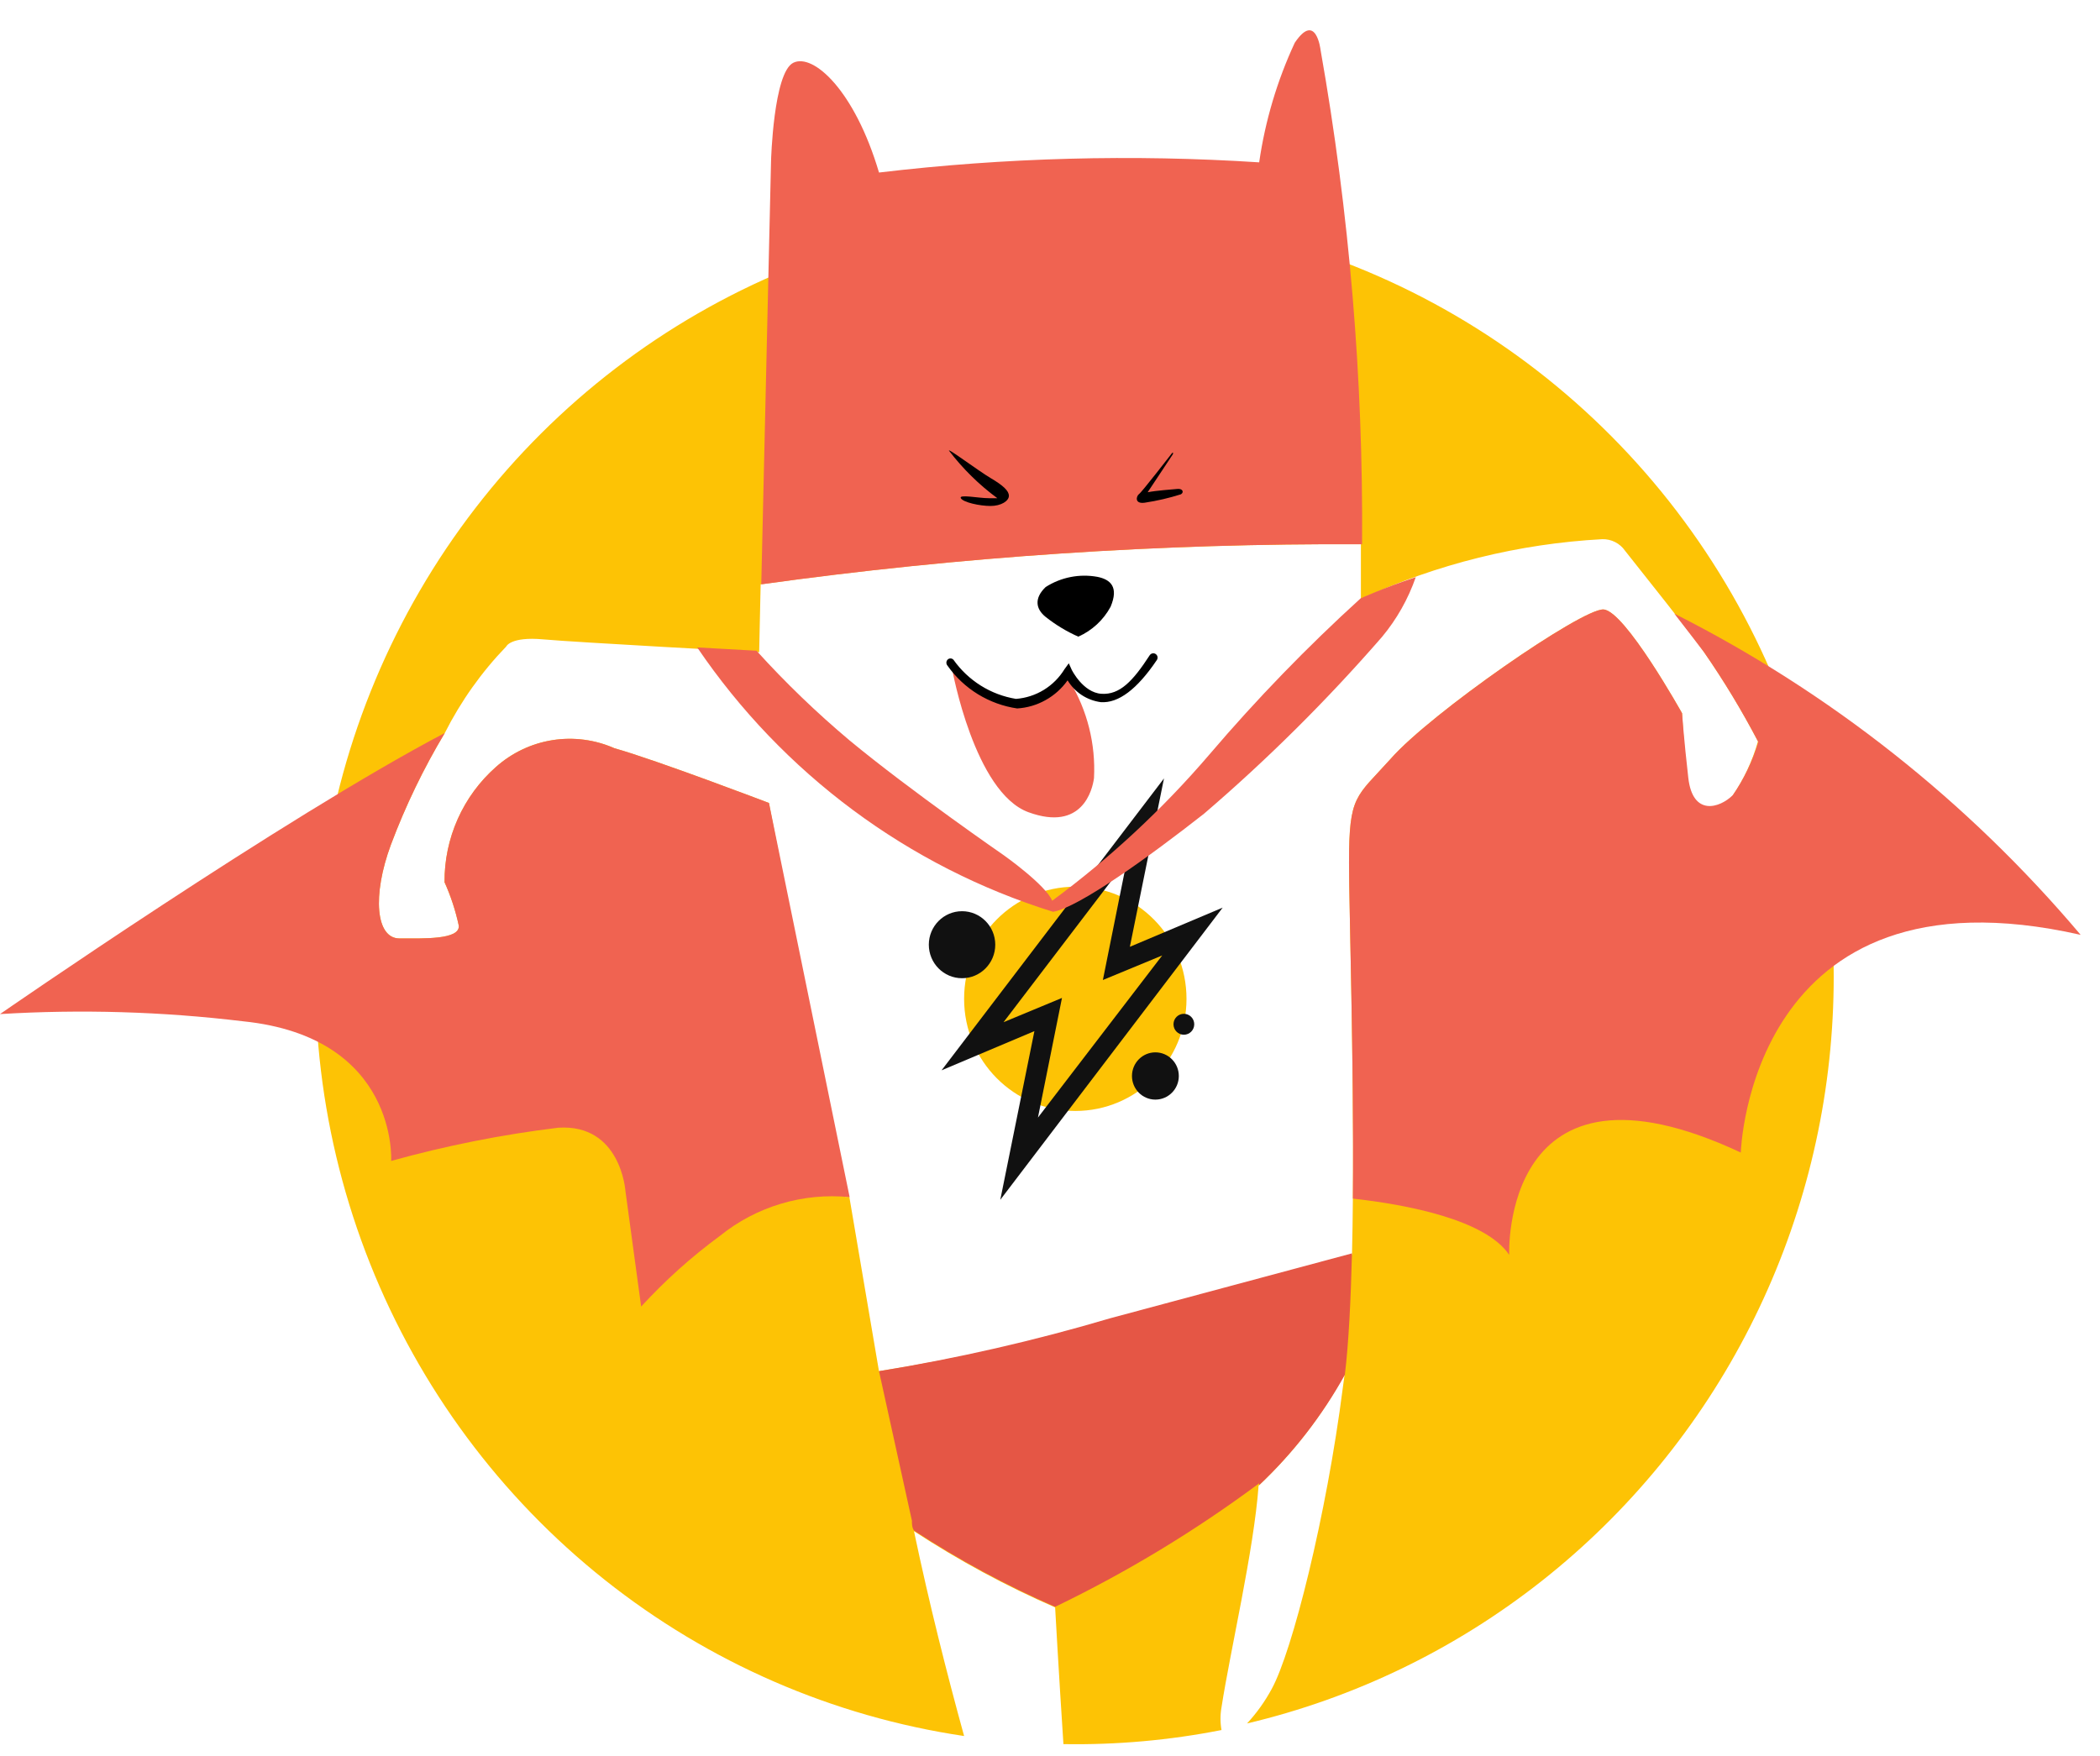
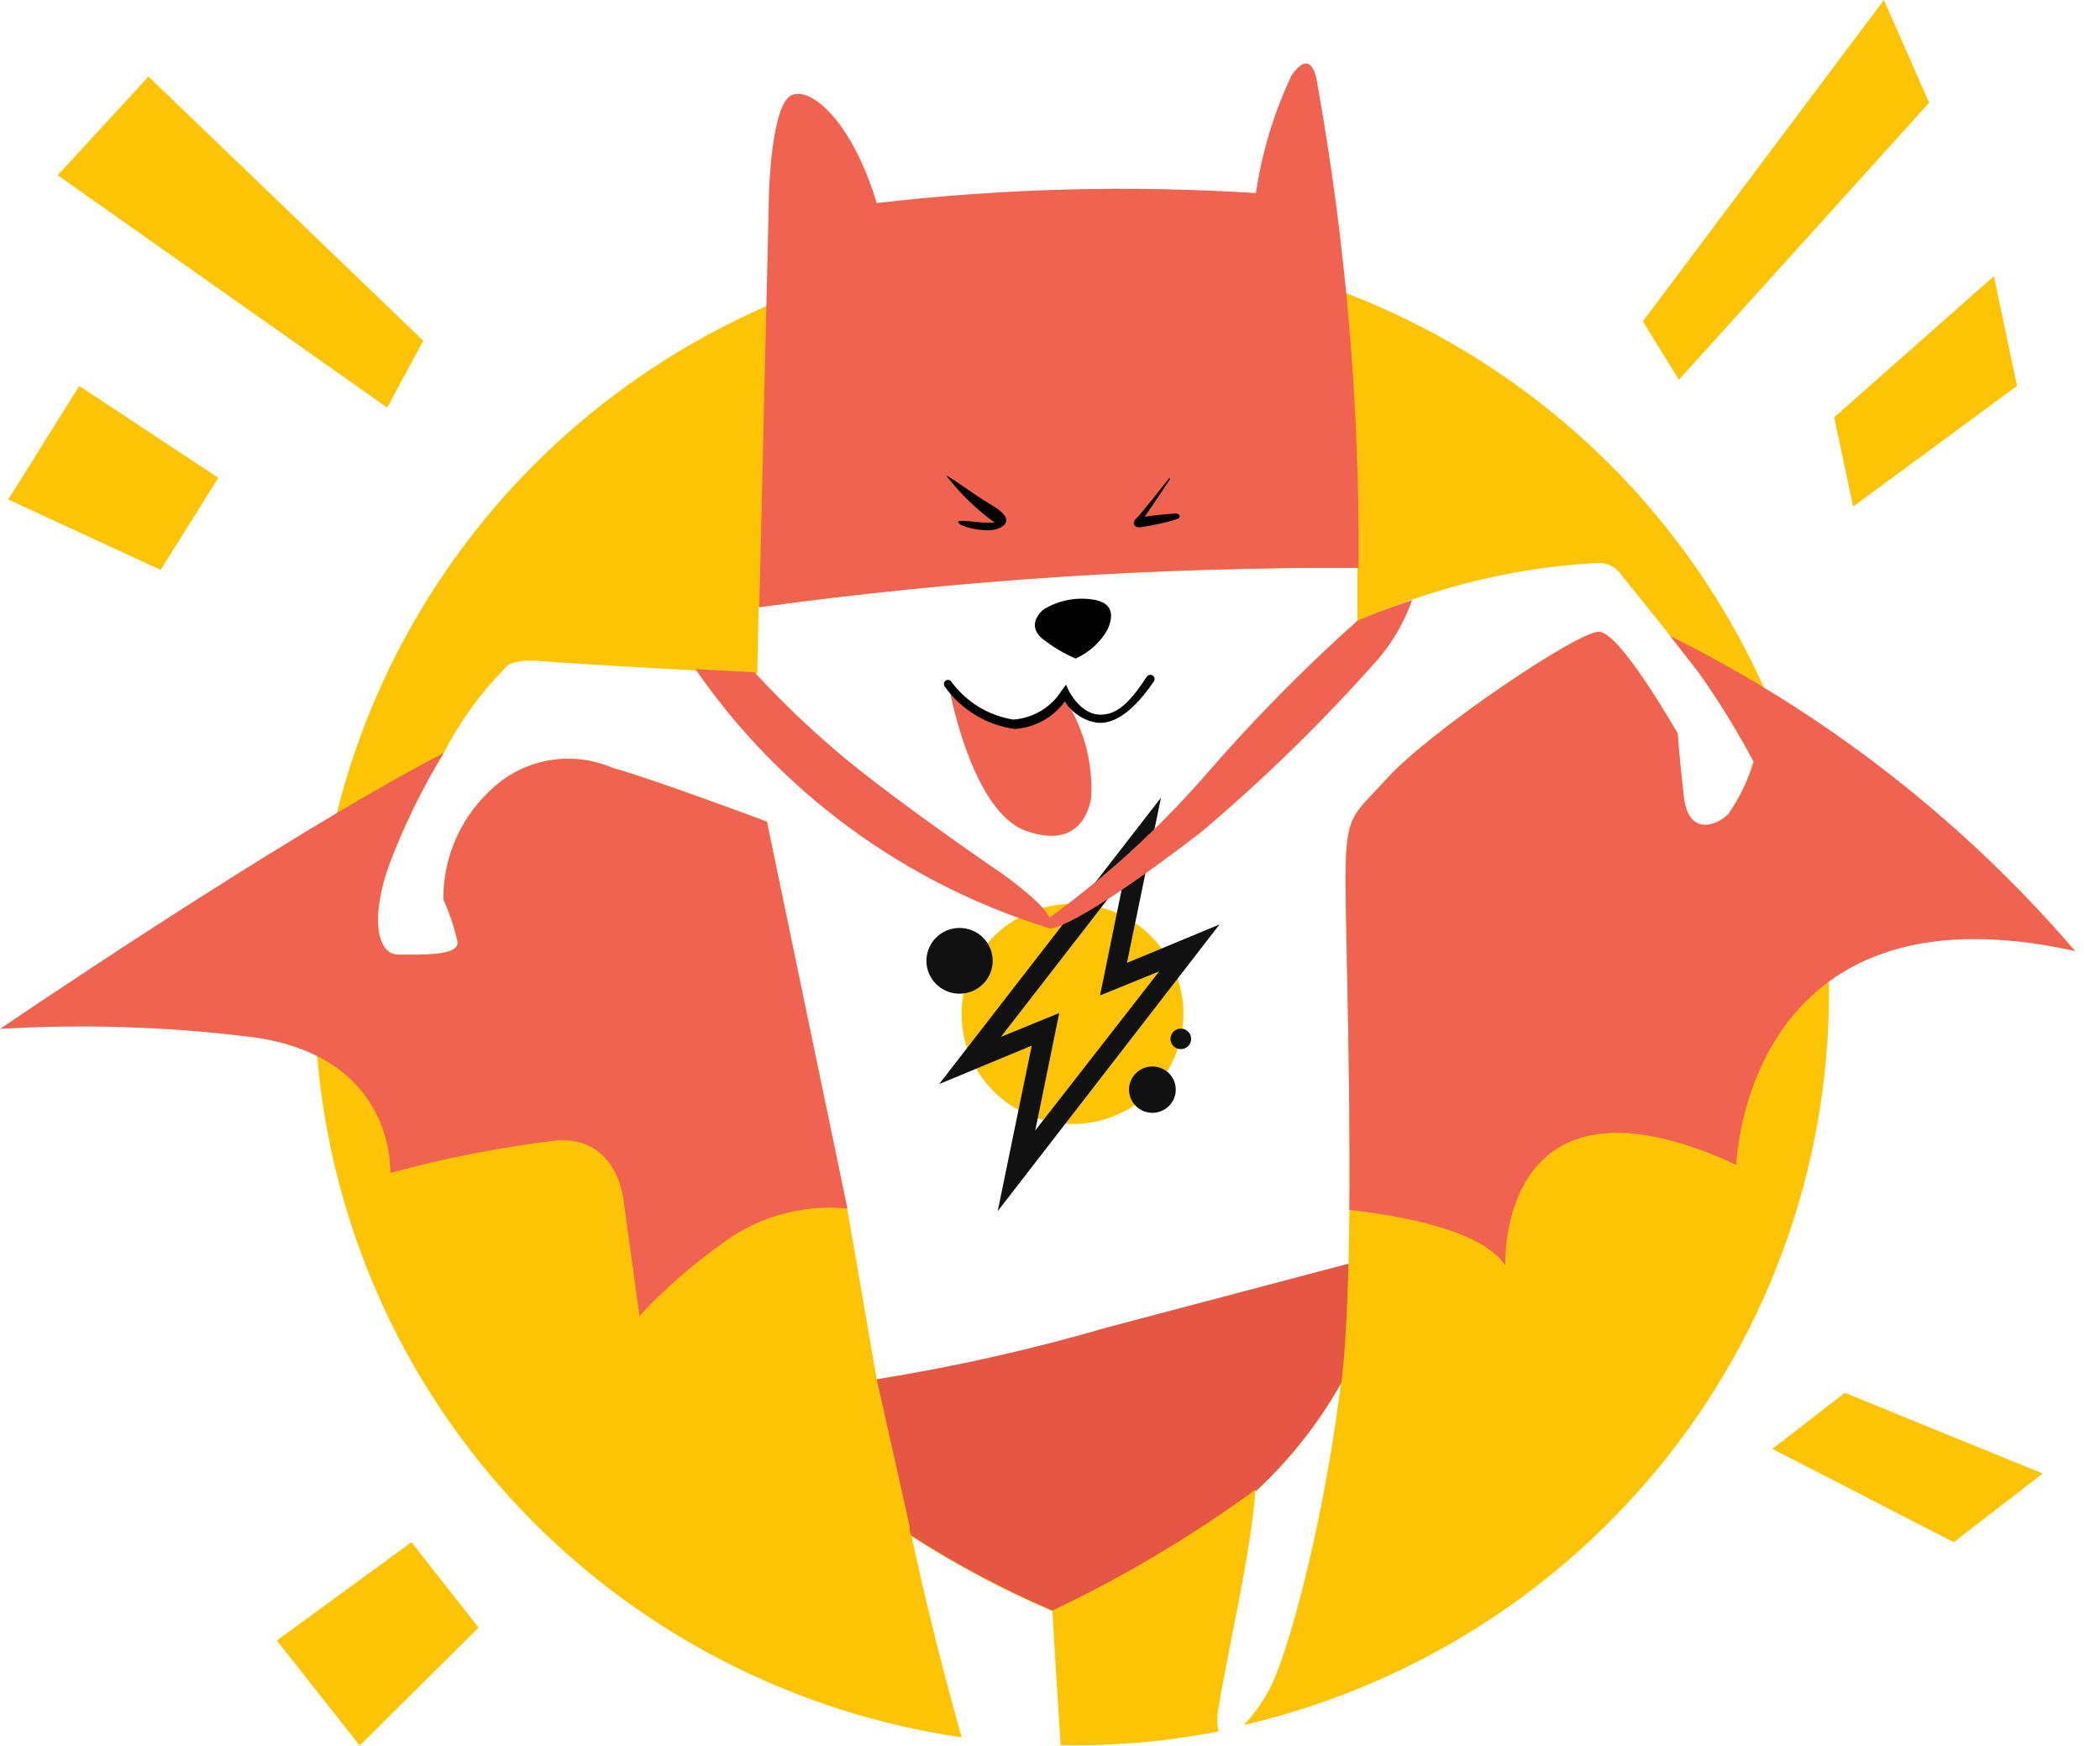
- <svg xmlns="http://www.w3.org/2000/svg" width="61" height="51" viewBox="0 0 61 51" fill="none">
-   <path d="M51.582 19.854C50.097 16.265 47.705 13.131 44.646 10.765C41.586 8.399 37.965 6.883 34.143 6.368C30.321 5.853 26.433 6.357 22.865 7.831C19.297 9.304 16.174 11.695 13.807 14.765C11.44 17.835 9.912 21.478 9.376 25.329C8.84 29.18 9.313 33.106 10.75 36.715C12.186 40.324 14.535 43.491 17.562 45.899C20.59 48.307 24.19 49.873 28.005 50.44C27.505 48.624 26.997 46.617 26.549 44.488C27.852 45.34 29.224 46.082 30.649 46.703C30.649 46.703 30.753 48.58 30.89 50.675C32.431 50.701 33.97 50.564 35.482 50.266C35.443 50.048 35.443 49.824 35.482 49.606C35.732 47.981 36.421 45.053 36.559 43.167C37.552 42.23 38.395 41.142 39.057 39.943L39.005 40.326C38.531 44.027 37.541 47.981 36.938 49.076C36.742 49.438 36.502 49.774 36.223 50.075C39.341 49.337 42.263 47.924 44.785 45.934C47.308 43.943 49.372 41.423 50.833 38.548C52.294 35.673 53.118 32.512 53.247 29.284C53.377 26.056 52.808 22.838 51.582 19.854ZM50.316 23.147C49.937 23.521 49.153 23.773 49.023 22.643C48.894 21.514 48.86 20.723 48.86 20.723C48.86 20.723 47.197 17.742 46.577 17.708C45.957 17.673 41.555 20.723 40.392 22.052C39.384 23.173 39.186 23.095 39.186 25.067C39.186 26.553 39.376 32.167 39.272 36.459L32.251 38.345C30.045 38.983 27.801 39.483 25.532 39.839L24.671 34.773H24.55L22.336 23.33C22.336 23.33 19.054 22.078 17.848 21.74C17.282 21.49 16.657 21.408 16.046 21.505C15.436 21.602 14.865 21.874 14.403 22.287C13.931 22.704 13.553 23.218 13.296 23.796C13.039 24.373 12.908 24.999 12.912 25.632C13.095 26.036 13.233 26.459 13.326 26.892C13.369 27.309 12.292 27.266 11.603 27.266C10.914 27.266 10.81 26.015 11.353 24.546C11.777 23.417 12.301 22.329 12.921 21.296C13.387 20.374 13.988 19.527 14.704 18.785C14.704 18.785 14.825 18.49 15.781 18.577C16.737 18.664 22.052 18.95 22.052 18.95L22.095 16.978C27.872 16.173 33.699 15.784 39.531 15.813C39.531 16.344 39.531 16.874 39.531 17.404C41.739 16.387 44.118 15.797 46.542 15.666C46.672 15.662 46.801 15.692 46.917 15.751C47.032 15.81 47.132 15.897 47.206 16.005C47.499 16.378 49.282 18.611 49.489 18.933C50.068 19.768 50.594 20.638 51.065 21.54C50.904 22.11 50.651 22.651 50.316 23.139V23.147Z" fill="#FDC305" />
-   <path d="M48.636 17.829C49.041 18.351 49.394 18.811 49.498 18.95C50.077 19.785 50.603 20.656 51.074 21.557C50.91 22.109 50.66 22.631 50.333 23.104C49.954 23.477 49.17 23.729 49.041 22.6C48.912 21.47 48.86 20.723 48.86 20.723C48.86 20.723 47.198 17.742 46.578 17.708C45.957 17.673 41.555 20.723 40.392 22.052C39.385 23.173 39.186 23.095 39.186 25.067C39.186 26.371 39.333 30.846 39.298 34.825C40.858 34.999 43.149 35.434 43.838 36.459C43.838 36.459 43.588 30.22 50.566 33.487C50.566 33.487 50.807 24.981 60.438 27.162C57.164 23.284 53.151 20.111 48.636 17.829Z" fill="#F06351" />
-   <path d="M39.565 15.813C39.6 10.999 39.197 6.191 38.359 1.45C38.359 1.45 38.23 0.321 37.61 1.242C37.098 2.343 36.75 3.514 36.576 4.717C32.894 4.479 29.198 4.578 25.533 5.013C24.826 2.623 23.62 1.537 23.043 1.824C22.466 2.111 22.397 4.674 22.397 4.674L22.113 16.978C27.896 16.172 33.728 15.783 39.565 15.813Z" fill="#F06351" />
-   <path d="M39.065 39.943C39.177 39.014 39.237 37.78 39.272 36.416L32.252 38.301C30.046 38.955 27.802 39.468 25.533 39.839L26.489 44.184C26.489 44.279 26.489 44.375 26.549 44.47C27.852 45.323 29.224 46.064 30.649 46.686C32.733 45.681 34.717 44.48 36.576 43.097V43.15C37.565 42.217 38.404 41.135 39.065 39.943Z" fill="#E55645" />
-   <path d="M27.566 13.094C27.523 13.007 28.427 13.685 28.78 13.893C29.133 14.102 29.306 14.258 29.306 14.406C29.306 14.554 29.082 14.701 28.772 14.701C28.462 14.701 27.979 14.597 27.91 14.475C27.841 14.354 28.427 14.475 28.72 14.475H28.97C28.439 14.084 27.967 13.619 27.566 13.094Z" fill="black" />
-   <path d="M34.026 13.189C34.026 13.189 33.165 14.302 33.087 14.354C33.01 14.406 32.941 14.649 33.251 14.606C33.607 14.552 33.959 14.471 34.302 14.362C34.397 14.31 34.362 14.189 34.199 14.206C34.035 14.223 33.613 14.249 33.337 14.302L34.069 13.198C34.069 13.198 34.095 13.094 34.026 13.189Z" fill="black" />
-   <path d="M31.322 18.498C31.721 18.321 32.051 18.016 32.26 17.63C32.502 17.056 32.26 16.839 31.881 16.761C31.36 16.665 30.822 16.77 30.374 17.056C30.038 17.378 30.081 17.69 30.374 17.925C30.665 18.155 30.983 18.348 31.322 18.498Z" fill="black" />
-   <path d="M31.011 19.593C30.912 19.79 30.778 19.967 30.615 20.115C30.37 20.314 30.068 20.429 29.754 20.445C29.279 20.492 28.805 20.355 28.427 20.062C28.253 19.96 28.099 19.828 27.971 19.672C27.884 19.577 27.779 19.503 27.66 19.454C27.66 19.454 28.306 23.026 29.874 23.599C31.442 24.172 31.735 22.939 31.778 22.608C31.83 21.62 31.584 20.638 31.072 19.793C31.072 19.532 31.054 19.706 31.011 19.593Z" fill="#F06351" />
-   <path d="M29.547 20.584C29.144 20.525 28.757 20.385 28.409 20.172C28.061 19.958 27.759 19.676 27.523 19.341C27.502 19.317 27.49 19.287 27.49 19.254C27.49 19.222 27.502 19.192 27.523 19.168C27.534 19.156 27.547 19.147 27.562 19.14C27.577 19.134 27.593 19.131 27.609 19.131C27.625 19.131 27.641 19.134 27.655 19.14C27.67 19.147 27.684 19.156 27.695 19.168C27.908 19.469 28.178 19.725 28.491 19.921C28.802 20.116 29.15 20.247 29.512 20.306C29.799 20.284 30.077 20.194 30.323 20.043C30.568 19.892 30.775 19.684 30.925 19.437L31.046 19.272L31.132 19.463C31.132 19.463 31.459 20.123 31.993 20.158C32.527 20.193 32.906 19.793 33.397 19.037C33.416 19.01 33.444 18.99 33.476 18.984C33.509 18.977 33.542 18.984 33.57 19.003C33.597 19.021 33.616 19.05 33.623 19.082C33.629 19.115 33.622 19.149 33.604 19.176C33.03 20.028 32.487 20.436 31.976 20.401C31.779 20.375 31.589 20.304 31.422 20.195C31.255 20.085 31.115 19.939 31.011 19.767C30.843 20.005 30.624 20.201 30.37 20.342C30.117 20.484 29.836 20.566 29.547 20.584Z" fill="black" />
-   <path d="M31.235 32.279C33.019 32.279 34.465 30.821 34.465 29.021C34.465 27.221 33.019 25.763 31.235 25.763C29.451 25.763 28.005 27.221 28.005 29.021C28.005 30.821 29.451 32.279 31.235 32.279Z" fill="#FDC305" />
-   <path d="M35.516 26.371L32.82 27.509L33.811 22.617L27.35 31.098L30.047 29.959L29.056 34.86L35.516 26.371ZM29.151 29.699L32.734 24.998L32.036 28.474L33.759 27.761L30.15 32.471L30.848 28.995L29.151 29.699Z" fill="#111111" />
-   <path d="M27.945 28.422C28.477 28.422 28.91 27.986 28.91 27.448C28.91 26.911 28.477 26.475 27.945 26.475C27.412 26.475 26.98 26.911 26.98 27.448C26.98 27.986 27.412 28.422 27.945 28.422Z" fill="#111111" />
-   <path d="M33.561 31.949C33.937 31.949 34.242 31.642 34.242 31.263C34.242 30.884 33.937 30.576 33.561 30.576C33.185 30.576 32.881 30.884 32.881 31.263C32.881 31.642 33.185 31.949 33.561 31.949Z" fill="#111111" />
-   <path d="M34.388 30.064C34.555 30.064 34.69 29.928 34.69 29.76C34.69 29.592 34.555 29.456 34.388 29.456C34.222 29.456 34.087 29.592 34.087 29.76C34.087 29.928 34.222 30.064 34.388 30.064Z" fill="#111111" />
-   <path d="M39.522 17.386C37.967 18.8 36.503 20.312 35.138 21.913C33.778 23.503 32.243 24.931 30.564 26.171C30.374 25.71 29.159 24.85 29.159 24.85C29.159 24.85 26.454 22.982 24.68 21.514C23.721 20.708 22.817 19.837 21.975 18.907L20.252 18.811C22.739 22.476 26.383 25.183 30.589 26.492C31.33 26.371 33.415 24.868 34.974 23.642C36.819 22.06 38.546 20.344 40.143 18.507C40.572 17.993 40.904 17.404 41.125 16.769C40.143 17.099 39.522 17.386 39.522 17.386Z" fill="#F06351" />
-   <path d="M22.337 23.33C22.337 23.33 19.055 22.078 17.849 21.74C17.282 21.49 16.657 21.408 16.047 21.505C15.436 21.602 14.866 21.874 14.403 22.287C13.931 22.704 13.554 23.218 13.296 23.796C13.039 24.373 12.908 24.999 12.913 25.632C13.095 26.036 13.233 26.459 13.326 26.892C13.369 27.309 12.293 27.266 11.603 27.266C10.914 27.266 10.811 26.015 11.354 24.546C11.777 23.417 12.302 22.329 12.921 21.296C8.227 23.764 0 29.464 0 29.464C2.353 29.321 4.714 29.391 7.055 29.673C11.578 30.133 11.362 33.731 11.362 33.731C12.953 33.288 14.574 32.966 16.212 32.766C18.038 32.645 18.168 34.608 18.168 34.608L18.624 37.962C19.317 37.206 20.082 36.519 20.907 35.912C21.97 35.053 23.324 34.648 24.68 34.782L22.337 23.33Z" fill="#F06351" />
+ <svg xmlns="http://www.w3.org/2000/svg" width="71" height="59" viewBox="0 0 71 59" fill="none">
+   <path d="M59.883 23.806C58.158 19.709 55.382 16.132 51.83 13.431C48.278 10.729 44.074 8.999 39.637 8.411C35.201 7.823 30.686 8.399 26.544 10.081C22.402 11.763 18.776 14.492 16.029 17.997C13.281 21.502 11.508 25.66 10.885 30.056C10.262 34.453 10.812 38.934 12.479 43.054C14.147 47.175 16.874 50.789 20.389 53.538C23.903 56.287 28.083 58.075 32.511 58.722C31.931 56.649 31.341 54.358 30.821 51.928C32.334 52.901 33.926 53.747 35.581 54.457C35.581 54.457 35.701 56.599 35.861 58.99C37.65 59.021 39.436 58.864 41.192 58.524C41.146 58.275 41.146 58.019 41.192 57.77C41.482 55.915 42.282 52.572 42.442 50.42C43.595 49.35 44.573 48.108 45.342 46.74L45.282 47.176C44.732 51.402 43.582 55.915 42.882 57.165C42.655 57.579 42.376 57.962 42.052 58.306C45.672 57.463 49.064 55.85 51.992 53.578C54.921 51.306 57.317 48.429 59.013 45.147C60.709 41.865 61.666 38.257 61.816 34.572C61.966 30.887 61.306 27.213 59.883 23.806ZM58.412 27.566C57.972 27.992 57.062 28.28 56.912 26.99C56.762 25.701 56.722 24.798 56.722 24.798C56.722 24.798 54.792 21.396 54.072 21.356C53.352 21.317 48.242 24.798 46.892 26.316C45.722 27.596 45.492 27.506 45.492 29.758C45.492 31.454 45.712 37.862 45.592 42.762L37.441 44.915C34.88 45.644 32.274 46.214 29.641 46.621L28.641 40.838H28.501L25.931 27.774C25.931 27.774 22.121 26.346 20.721 25.959C20.063 25.674 19.337 25.581 18.628 25.692C17.92 25.802 17.258 26.112 16.72 26.584C16.172 27.06 15.734 27.647 15.436 28.306C15.137 28.965 14.985 29.68 14.99 30.403C15.202 30.864 15.363 31.346 15.47 31.841C15.52 32.317 14.27 32.267 13.47 32.267C12.67 32.267 12.55 30.839 13.18 29.163C13.672 27.874 14.281 26.632 15 25.453C15.541 24.4 16.239 23.433 17.07 22.586C17.07 22.586 17.21 22.249 18.32 22.348C19.43 22.447 25.601 22.775 25.601 22.775L25.651 20.523C32.358 19.605 39.122 19.16 45.892 19.194C45.892 19.799 45.892 20.404 45.892 21.009C48.456 19.848 51.218 19.175 54.032 19.025C54.183 19.021 54.332 19.055 54.466 19.122C54.601 19.19 54.716 19.289 54.802 19.412C55.142 19.839 57.212 22.388 57.452 22.755C58.125 23.708 58.736 24.702 59.282 25.731C59.095 26.382 58.801 26.999 58.412 27.556V27.566Z" fill="#FDC305" />
+   <path d="M56.463 21.495C56.933 22.09 57.343 22.616 57.463 22.775C58.135 23.728 58.746 24.721 59.293 25.75C59.103 26.381 58.812 26.977 58.433 27.516C57.993 27.943 57.083 28.23 56.933 26.941C56.783 25.651 56.723 24.798 56.723 24.798C56.723 24.798 54.793 21.396 54.073 21.356C53.353 21.317 48.242 24.798 46.892 26.316C45.722 27.596 45.492 27.506 45.492 29.758C45.492 31.246 45.662 36.354 45.622 40.897C47.432 41.096 50.093 41.592 50.893 42.762C50.893 42.762 50.603 35.64 58.703 39.37C58.703 39.37 58.983 29.659 70.163 32.148C66.363 27.722 61.703 24.099 56.463 21.495Z" fill="#F06351" />
+   <path d="M45.932 19.194C45.973 13.697 45.504 8.209 44.532 2.797C44.532 2.797 44.382 1.508 43.662 2.559C43.068 3.816 42.664 5.153 42.462 6.527C38.187 6.255 33.896 6.368 29.642 6.864C28.821 4.136 27.421 2.896 26.751 3.224C26.081 3.551 26.001 6.477 26.001 6.477L25.671 20.523C32.385 19.604 39.155 19.159 45.932 19.194Z" fill="#F06351" />
+   <path d="M45.352 46.74C45.481 45.678 45.551 44.27 45.592 42.712L37.441 44.865C34.881 45.611 32.276 46.197 29.642 46.621L30.752 51.58C30.752 51.69 30.752 51.799 30.822 51.908C32.334 52.881 33.926 53.727 35.581 54.437C38 53.29 40.304 51.919 42.462 50.34V50.4C43.61 49.335 44.584 48.1 45.352 46.74Z" fill="#E55645" />
+   <path d="M32.002 16.089C31.952 15.99 33.002 16.764 33.412 17.002C33.822 17.24 34.022 17.418 34.022 17.587C34.022 17.756 33.762 17.924 33.402 17.924C33.042 17.924 32.482 17.805 32.402 17.666C32.322 17.527 33.002 17.666 33.342 17.666H33.632C33.016 17.22 32.467 16.689 32.002 16.089Z" fill="black" />
+   <path d="M39.502 16.198C39.502 16.198 38.502 17.468 38.412 17.527C38.322 17.587 38.242 17.865 38.602 17.815C39.015 17.754 39.423 17.661 39.822 17.537C39.932 17.478 39.892 17.339 39.702 17.359C39.512 17.379 39.022 17.408 38.702 17.468L39.552 16.208C39.552 16.208 39.582 16.089 39.502 16.198Z" fill="black" />
+   <path d="M36.362 22.259C36.825 22.056 37.208 21.708 37.452 21.267C37.732 20.612 37.452 20.364 37.012 20.275C36.406 20.166 35.782 20.286 35.262 20.612C34.872 20.979 34.922 21.336 35.262 21.604C35.599 21.867 35.969 22.087 36.362 22.259Z" fill="black" />
+   <path d="M36.002 23.509C35.887 23.734 35.731 23.936 35.542 24.104C35.257 24.331 34.907 24.463 34.542 24.481C33.991 24.534 33.441 24.378 33.002 24.044C32.8 23.927 32.621 23.776 32.472 23.598C32.371 23.49 32.249 23.405 32.112 23.35C32.112 23.35 32.862 27.427 34.682 28.081C36.502 28.736 36.842 27.328 36.892 26.951C36.953 25.822 36.667 24.701 36.072 23.737C36.072 23.439 36.052 23.638 36.002 23.509Z" fill="#F06351" />
+   <path d="M34.301 24.64C33.834 24.573 33.384 24.413 32.98 24.169C32.576 23.925 32.226 23.603 31.951 23.221C31.927 23.194 31.913 23.159 31.913 23.122C31.913 23.085 31.927 23.05 31.951 23.023C31.965 23.009 31.98 22.999 31.997 22.992C32.014 22.985 32.033 22.981 32.051 22.981C32.07 22.981 32.089 22.985 32.106 22.992C32.123 22.999 32.139 23.009 32.151 23.023C32.399 23.367 32.713 23.659 33.075 23.882C33.437 24.105 33.841 24.255 34.261 24.322C34.594 24.297 34.917 24.195 35.202 24.022C35.487 23.85 35.727 23.613 35.901 23.33L36.041 23.142L36.142 23.36C36.142 23.36 36.522 24.114 37.142 24.154C37.761 24.193 38.202 23.737 38.772 22.874C38.793 22.842 38.826 22.82 38.863 22.813C38.901 22.805 38.94 22.813 38.971 22.834C39.003 22.855 39.025 22.888 39.033 22.925C39.04 22.962 39.033 23.001 39.011 23.033C38.345 24.005 37.715 24.471 37.121 24.431C36.892 24.401 36.673 24.32 36.479 24.195C36.285 24.07 36.122 23.903 36.002 23.707C35.806 23.978 35.552 24.203 35.258 24.364C34.964 24.525 34.637 24.619 34.301 24.64Z" fill="black" />
+   <path d="M36.262 37.991C38.333 37.991 40.012 36.325 40.012 34.271C40.012 32.217 38.333 30.551 36.262 30.551C34.191 30.551 32.512 32.217 32.512 34.271C32.512 36.325 34.191 37.991 36.262 37.991Z" fill="#FDC305" />
+   <path d="M41.232 31.246L38.102 32.545L39.252 26.961L31.752 36.642L34.882 35.343L33.732 40.937L41.232 31.246ZM33.842 35.045L38.002 29.679L37.192 33.646L39.192 32.833L35.002 38.209L35.812 34.241L33.842 35.045Z" fill="#111111" />
+   <path d="M32.441 33.587C33.06 33.587 33.562 33.089 33.562 32.476C33.562 31.862 33.06 31.365 32.441 31.365C31.823 31.365 31.322 31.862 31.322 32.476C31.322 33.089 31.823 33.587 32.441 33.587Z" fill="#111111" />
+   <path d="M38.962 37.614C39.398 37.614 39.752 37.263 39.752 36.83C39.752 36.398 39.398 36.047 38.962 36.047C38.526 36.047 38.172 36.398 38.172 36.83C38.172 37.263 38.526 37.614 38.962 37.614Z" fill="#111111" />
+   <path d="M39.922 35.462C40.115 35.462 40.272 35.306 40.272 35.114C40.272 34.923 40.115 34.767 39.922 34.767C39.729 34.767 39.572 34.923 39.572 35.114C39.572 35.306 39.729 35.462 39.922 35.462Z" fill="#111111" />
+   <path d="M45.882 20.989C44.077 22.603 42.377 24.329 40.792 26.157C39.213 27.972 37.432 29.602 35.482 31.018C35.262 30.492 33.852 29.51 33.852 29.51C33.852 29.51 30.712 27.377 28.651 25.701C27.538 24.781 26.489 23.787 25.511 22.725L23.511 22.616C26.398 26.799 30.628 29.89 35.512 31.385C36.372 31.246 38.792 29.53 40.602 28.131C42.743 26.325 44.749 24.365 46.602 22.269C47.1 21.682 47.487 21.009 47.742 20.285C46.602 20.662 45.882 20.989 45.882 20.989Z" fill="#F06351" />
+   <path d="M65.223 3.472L56.763 12.836L55.543 10.862L63.693 0L65.223 3.472Z" fill="#FDC305" />
+   <path d="M62.653 17.121L68.193 13.044L67.413 9.334L62.013 14.105L62.653 17.121Z" fill="#FDC305" />
+   <path d="M59.923 48.972L66.053 52.126L69.063 49.805L62.373 47.077L59.923 48.972Z" fill="#FDC305" />
+   <path d="M1.95 5.922L5.02 2.589L14.31 11.516L13.09 13.778L1.95 5.922Z" fill="#FDC305" />
+   <path d="M7.38 16.149L2.68 13.044L0.28 16.883L5.43 19.263L7.38 16.149Z" fill="#FDC305" />
+   <path d="M13.91 52.126L9.36 55.449L12.16 59L16.18 55.012L13.91 52.126Z" fill="#FDC305" />
+   <path d="M25.931 27.774C25.931 27.774 22.121 26.346 20.721 25.959C20.064 25.674 19.338 25.581 18.629 25.692C17.92 25.802 17.258 26.112 16.721 26.584C16.173 27.06 15.735 27.647 15.436 28.306C15.137 28.965 14.986 29.68 14.991 30.403C15.202 30.864 15.363 31.346 15.471 31.841C15.521 32.317 14.271 32.267 13.471 32.267C12.671 32.267 12.551 30.839 13.181 29.163C13.672 27.874 14.281 26.632 15.001 25.453C9.55 28.27 0 34.777 0 34.777C2.732 34.614 5.473 34.693 8.19 35.015C13.441 35.541 13.191 39.647 13.191 39.647C15.037 39.142 16.919 38.775 18.821 38.546C20.941 38.407 21.091 40.649 21.091 40.649L21.621 44.478C22.426 43.614 23.313 42.831 24.271 42.137C25.506 41.157 27.078 40.694 28.651 40.848L25.931 27.774Z" fill="#F06351" />
</svg>
